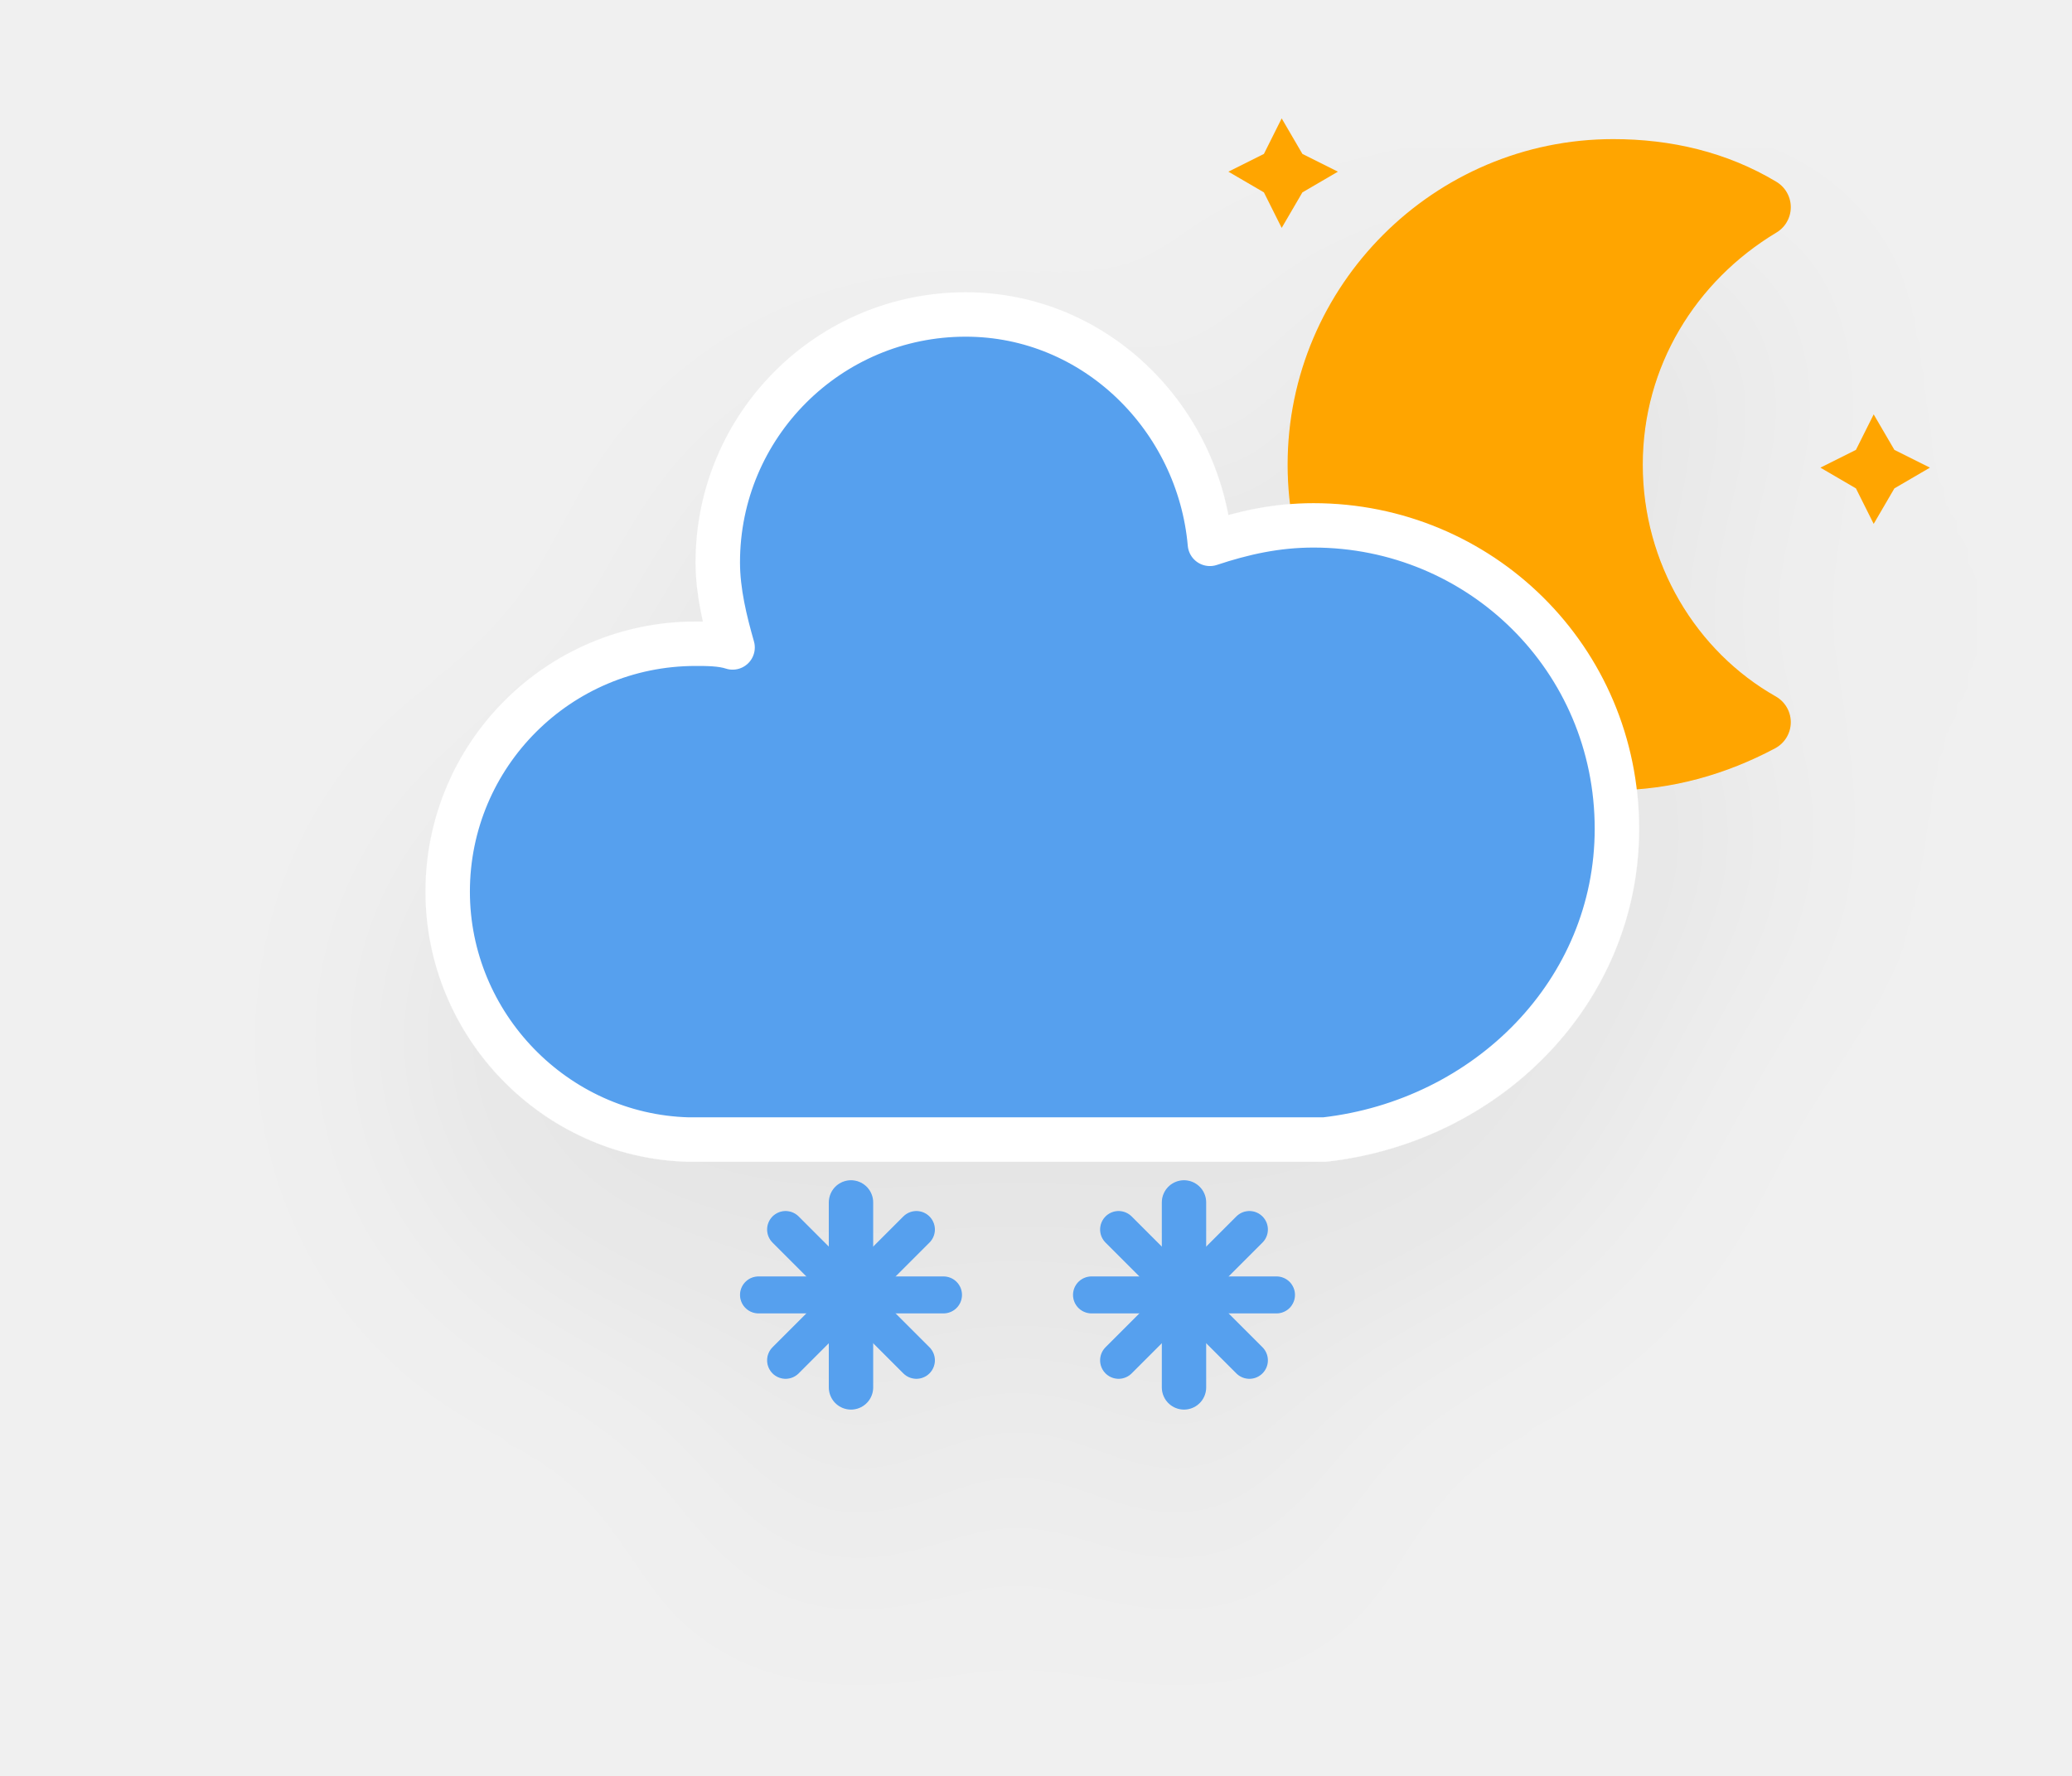
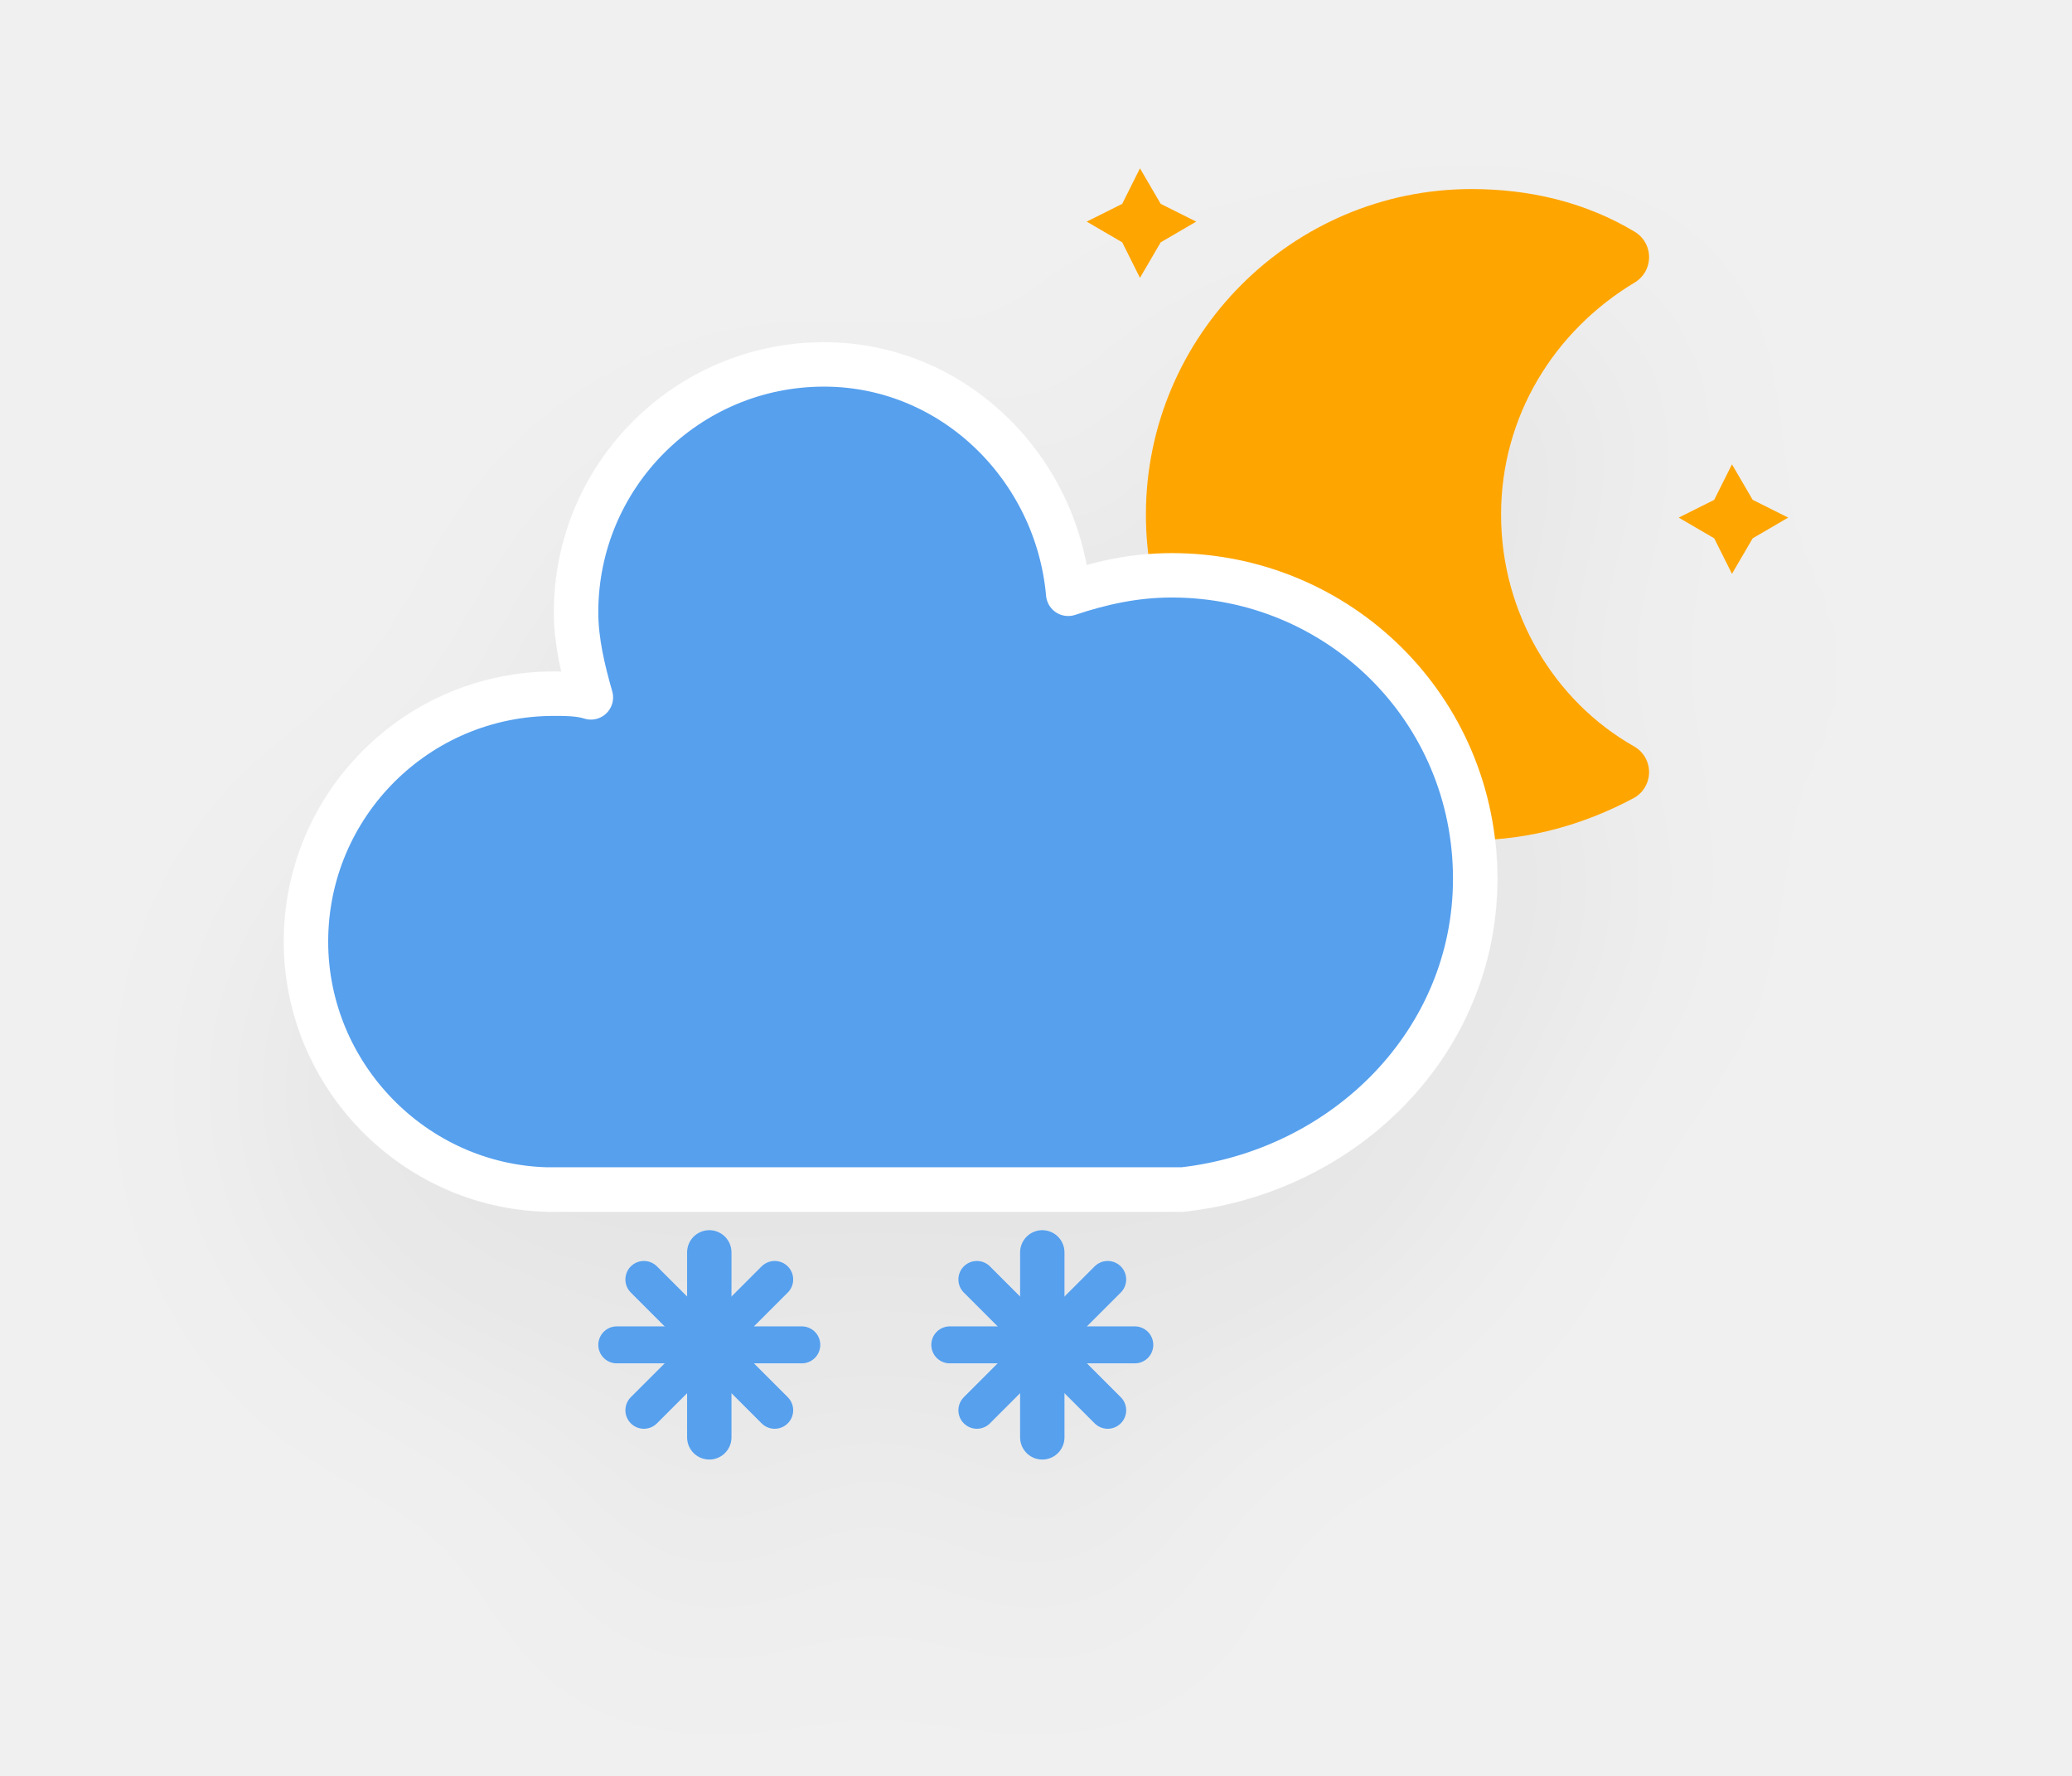
- <svg xmlns="http://www.w3.org/2000/svg" width="56" height="48" version="1.1">
-   <defs>
-     <filter id="blur" x="-.207" y="-.231" width="1.403" height="1.563">
-       <feGaussianBlur in="SourceAlpha" stdDeviation="3" />
-       <feOffset dx="0" dy="4" result="offsetblur" />
-       <feComponentTransfer>
-         <feFuncA slope="0.05" type="linear" />
+ <svg xmlns="http://www.w3.org/2000/svg" width="56" height="48" version="1.1" id="svg4711">
+   <defs id="defs4665">
+     <filter id="blur" x="-0.195" y="-0.261" width="1.374" height="1.688">
+       <feGaussianBlur in="SourceAlpha" stdDeviation="3" id="feGaussianBlur4648" />
+       <feOffset dx="0" dy="4" result="offsetblur" id="feOffset4650" />
+       <feComponentTransfer id="feComponentTransfer4654">
+         <feFuncA slope="0.05" type="linear" id="feFuncA4652" />
      </feComponentTransfer>
-       <feMerge>
-         <feMergeNode />
-         <feMergeNode in="SourceGraphic" />
+       <feMerge id="feMerge4660">
+         <feMergeNode id="feMergeNode4656" />
+         <feMergeNode in="SourceGraphic" id="feMergeNode4658" />
      </feMerge>
    </filter>
-     <style type="text/css">
-       
+     <style type="text/css" id="style4663">
      /*
** CLOUDS
*/
      @keyframes am-weather-cloud-2 {
        0% {
          -webkit-transform: translate(0px, 0px);
          -moz-transform: translate(0px, 0px);
          -ms-transform: translate(0px, 0px);
          transform: translate(0px, 0px);
        }

        50% {
          -webkit-transform: translate(2px, 0px);
          -moz-transform: translate(2px, 0px);
          -ms-transform: translate(2px, 0px);
          transform: translate(2px, 0px);
        }

        100% {
          -webkit-transform: translate(0px, 0px);
          -moz-transform: translate(0px, 0px);
          -ms-transform: translate(0px, 0px);
          transform: translate(0px, 0px);
        }
      }

      .am-weather-cloud-2 {
        -webkit-animation-name: am-weather-cloud-2;
        -moz-animation-name: am-weather-cloud-2;
        animation-name: am-weather-cloud-2;
        -webkit-animation-duration: 3s;
        -moz-animation-duration: 3s;
        animation-duration: 3s;
        -webkit-animation-timing-function: linear;
        -moz-animation-timing-function: linear;
        animation-timing-function: linear;
        -webkit-animation-iteration-count: infinite;
        -moz-animation-iteration-count: infinite;
        animation-iteration-count: infinite;
      }

      /*
** MOON
*/
      @keyframes am-weather-moon {
        0% {
          -webkit-transform: rotate(0deg);
          -moz-transform: rotate(0deg);
          -ms-transform: rotate(0deg);
          transform: rotate(0deg);
        }

        50% {
          -webkit-transform: rotate(15deg);
          -moz-transform: rotate(15deg);
          -ms-transform: rotate(15deg);
          transform: rotate(15deg);
        }

        100% {
          -webkit-transform: rotate(0deg);
          -moz-transform: rotate(0deg);
          -ms-transform: rotate(0deg);
          transform: rotate(0deg);
        }
      }

      .am-weather-moon {
        -webkit-animation-name: am-weather-moon;
        -moz-animation-name: am-weather-moon;
        -ms-animation-name: am-weather-moon;
        animation-name: am-weather-moon;
        -webkit-animation-duration: 6s;
        -moz-animation-duration: 6s;
        -ms-animation-duration: 6s;
        animation-duration: 6s;
        -webkit-animation-timing-function: linear;
        -moz-animation-timing-function: linear;
        -ms-animation-timing-function: linear;
        animation-timing-function: linear;
        -webkit-animation-iteration-count: infinite;
        -moz-animation-iteration-count: infinite;
        -ms-animation-iteration-count: infinite;
        animation-iteration-count: infinite;
        -webkit-transform-origin: 12.5px 15.15px 0;
        /* TODO FF CENTER ISSUE */
        -moz-transform-origin: 12.5px 15.15px 0;
        /* TODO FF CENTER ISSUE */
        -ms-transform-origin: 12.5px 15.15px 0;
        /* TODO FF CENTER ISSUE */
        transform-origin: 12.5px 15.15px 0;
        /* TODO FF CENTER ISSUE */
      }

      @keyframes am-weather-moon-star-1 {
        0% {
          opacity: 0;
        }

        100% {
          opacity: 1;
        }
      }

      .am-weather-moon-star-1 {
        -webkit-animation-name: am-weather-moon-star-1;
        -moz-animation-name: am-weather-moon-star-1;
        -ms-animation-name: am-weather-moon-star-1;
        animation-name: am-weather-moon-star-1;
        -webkit-animation-delay: 3s;
        -moz-animation-delay: 3s;
        -ms-animation-delay: 3s;
        animation-delay: 3s;
        -webkit-animation-duration: 5s;
        -moz-animation-duration: 5s;
        -ms-animation-duration: 5s;
        animation-duration: 5s;
        -webkit-animation-timing-function: linear;
        -moz-animation-timing-function: linear;
        -ms-animation-timing-function: linear;
        animation-timing-function: linear;
        -webkit-animation-iteration-count: 1;
        -moz-animation-iteration-count: 1;
        -ms-animation-iteration-count: 1;
        animation-iteration-count: 1;
      }

      @keyframes am-weather-moon-star-2 {
        0% {
          opacity: 0;
        }

        100% {
          opacity: 1;
        }
      }

      .am-weather-moon-star-2 {
        -webkit-animation-name: am-weather-moon-star-2;
        -moz-animation-name: am-weather-moon-star-2;
        -ms-animation-name: am-weather-moon-star-2;
        animation-name: am-weather-moon-star-2;
        -webkit-animation-delay: 5s;
        -moz-animation-delay: 5s;
        -ms-animation-delay: 5s;
        animation-delay: 5s;
        -webkit-animation-duration: 4s;
        -moz-animation-duration: 4s;
        -ms-animation-duration: 4s;
        animation-duration: 4s;
        -webkit-animation-timing-function: linear;
        -moz-animation-timing-function: linear;
        -ms-animation-timing-function: linear;
        animation-timing-function: linear;
        -webkit-animation-iteration-count: 1;
        -moz-animation-iteration-count: 1;
        -ms-animation-iteration-count: 1;
        animation-iteration-count: 1;
      }

      /*
** SNOW
*/
      @keyframes am-weather-snow {
        0% {
          -webkit-transform: translateX(0) translateY(0);
          -moz-transform: translateX(0) translateY(0);
          -ms-transform: translateX(0) translateY(0);
          transform: translateX(0) translateY(0);
        }

        33.33% {
          -webkit-transform: translateX(-1.2px) translateY(2px);
          -moz-transform: translateX(-1.2px) translateY(2px);
          -ms-transform: translateX(-1.2px) translateY(2px);
          transform: translateX(-1.2px) translateY(2px);
        }

        66.66% {
          -webkit-transform: translateX(1.4px) translateY(4px);
          -moz-transform: translateX(1.4px) translateY(4px);
          -ms-transform: translateX(1.4px) translateY(4px);
          transform: translateX(1.4px) translateY(4px);
          opacity: 1;
        }

        100% {
          -webkit-transform: translateX(-1.6px) translateY(6px);
          -moz-transform: translateX(-1.6px) translateY(6px);
          -ms-transform: translateX(-1.6px) translateY(6px);
          transform: translateX(-1.6px) translateY(6px);
          opacity: 0;
        }
      }

      .am-weather-snow-1 {
        -webkit-animation-name: am-weather-snow;
        -moz-animation-name: am-weather-snow;
        -ms-animation-name: am-weather-snow;
        animation-name: am-weather-snow;
        -webkit-animation-duration: 2s;
        -moz-animation-duration: 2s;
        -ms-animation-duration: 2s;
        animation-duration: 2s;
        -webkit-animation-timing-function: linear;
        -moz-animation-timing-function: linear;
        -ms-animation-timing-function: linear;
        animation-timing-function: linear;
        -webkit-animation-iteration-count: infinite;
        -moz-animation-iteration-count: infinite;
        -ms-animation-iteration-count: infinite;
        animation-iteration-count: infinite;
      }

      .am-weather-snow-2 {
        -webkit-animation-name: am-weather-snow;
        -moz-animation-name: am-weather-snow;
        -ms-animation-name: am-weather-snow;
        animation-name: am-weather-snow;
        -webkit-animation-delay: 1.2s;
        -moz-animation-delay: 1.2s;
        -ms-animation-delay: 1.2s;
        animation-delay: 1.2s;
        -webkit-animation-duration: 2s;
        -moz-animation-duration: 2s;
        -ms-animation-duration: 2s;
        animation-duration: 2s;
        -webkit-animation-timing-function: linear;
        -moz-animation-timing-function: linear;
        -ms-animation-timing-function: linear;
        animation-timing-function: linear;
        -webkit-animation-iteration-count: infinite;
        -moz-animation-iteration-count: infinite;
        -ms-animation-iteration-count: infinite;
        animation-iteration-count: infinite;
      }
-       
-     </style>
+       </style>
  </defs>
-   <g transform="translate(16,-2)" filter="url(#blur)">
-     <g transform="matrix(.8 0 0 .8 16 4)">
-       <g class="am-weather-moon-star-1" style="-moz-animation-delay:3s;-moz-animation-duration:5s;-moz-animation-iteration-count:1;-moz-animation-name:am-weather-moon-star-1;-moz-animation-timing-function:linear;-ms-animation-delay:3s;-ms-animation-duration:5s;-ms-animation-iteration-count:1;-ms-animation-name:am-weather-moon-star-1;-ms-animation-timing-function:linear;-webkit-animation-delay:3s;-webkit-animation-duration:5s;-webkit-animation-iteration-count:1;-webkit-animation-name:am-weather-moon-star-1;-webkit-animation-timing-function:linear">
-         <polygon points="4 4 3.3 5.2 2.7 4 1.5 3.3 2.7 2.7 3.3 1.5 4 2.7 5.2 3.3" fill="#ffa500" stroke-miterlimit="10" />
-       </g>
-       <g class="am-weather-moon-star-2" style="-moz-animation-delay:5s;-moz-animation-duration:4s;-moz-animation-iteration-count:1;-moz-animation-name:am-weather-moon-star-2;-moz-animation-timing-function:linear;-ms-animation-delay:5s;-ms-animation-duration:4s;-ms-animation-iteration-count:1;-ms-animation-name:am-weather-moon-star-2;-ms-animation-timing-function:linear;-webkit-animation-delay:5s;-webkit-animation-duration:4s;-webkit-animation-iteration-count:1;-webkit-animation-name:am-weather-moon-star-2;-webkit-animation-timing-function:linear">
-         <polygon transform="translate(20,10)" points="4 4 3.3 5.2 2.7 4 1.5 3.3 2.7 2.7 3.3 1.5 4 2.7 5.2 3.3" fill="#ffa500" stroke-miterlimit="10" />
-       </g>
-       <g class="am-weather-moon" style="-moz-animation-duration:6s;-moz-animation-iteration-count:infinite;-moz-animation-name:am-weather-moon;-moz-animation-timing-function:linear;-moz-transform-origin:12.5px 15.15px 0;-ms-animation-duration:6s;-ms-animation-iteration-count:infinite;-ms-animation-name:am-weather-moon;-ms-animation-timing-function:linear;-ms-transform-origin:12.5px 15.15px 0;-webkit-animation-duration:6s;-webkit-animation-iteration-count:infinite;-webkit-animation-name:am-weather-moon;-webkit-animation-timing-function:linear;-webkit-transform-origin:12.5px 15.15px 0">
-         <path d="m14.5 13.2c0-3.7 2-6.9 5-8.7-1.5-0.9-3.2-1.3-5-1.3-5.5 0-10 4.5-10 10s4.5 10 10 10c1.8 0 3.5-0.5 5-1.3-3-1.7-5-5-5-8.7z" fill="#ffa500" stroke="#ffa500" stroke-linejoin="round" stroke-width="2" />
-       </g>
-     </g>
-     <g class="am-weather-cloud-3" style="-moz-animation-duration:3s;-moz-animation-iteration-count:infinite;-moz-animation-name:am-weather-cloud-2;-moz-animation-timing-function:linear;-webkit-animation-duration:3s;-webkit-animation-iteration-count:infinite;-webkit-animation-name:am-weather-cloud-2;-webkit-animation-timing-function:linear">
-       <path transform="translate(-20,-11)" d="m47.7 35.4c0-4.6-3.7-8.2-8.2-8.2-1 0-1.9 0.2-2.8 0.5-0.3-3.4-3.1-6.2-6.6-6.2-3.7 0-6.7 3-6.7 6.7 0 0.8 0.2 1.6 0.4 2.3-0.3-0.1-0.7-0.1-1-0.1-3.7 0-6.7 3-6.7 6.7 0 3.6 2.9 6.6 6.5 6.7h17.2c4.4-0.5 7.9-4 7.9-8.4z" fill="#57a0ee" stroke="#fff" stroke-linejoin="round" stroke-width="1.2" />
-     </g>
-     <g class="am-weather-snow-1" style="-moz-animation-duration:2s;-moz-animation-iteration-count:infinite;-moz-animation-name:am-weather-snow;-moz-animation-timing-function:linear;-ms-animation-duration:2s;-ms-animation-iteration-count:infinite;-ms-animation-name:am-weather-snow;-ms-animation-timing-function:linear;-webkit-animation-duration:2s;-webkit-animation-iteration-count:infinite;-webkit-animation-name:am-weather-snow;-webkit-animation-timing-function:linear">
-       <g transform="translate(7,28)" fill="none" stroke="#57a0ee" stroke-linecap="round">
-         <line transform="translate(0,9)" y1="-2.5" y2="2.5" stroke-width="1.2" />
-         <line transform="rotate(45,-10.864,4.5)" y1="-2.5" y2="2.5" />
-         <line transform="rotate(90,-4.5,4.5)" y1="-2.5" y2="2.5" />
-         <line transform="rotate(135,-1.864,4.5)" y1="-2.5" y2="2.5" />
-       </g>
-     </g>
-     <g class="am-weather-snow-2" style="-moz-animation-delay:1.2s;-moz-animation-duration:2s;-moz-animation-iteration-count:infinite;-moz-animation-name:am-weather-snow;-moz-animation-timing-function:linear;-ms-animation-delay:1.2s;-ms-animation-duration:2s;-ms-animation-iteration-count:infinite;-ms-animation-name:am-weather-snow;-ms-animation-timing-function:linear;-webkit-animation-delay:1.2s;-webkit-animation-duration:2s;-webkit-animation-iteration-count:infinite;-webkit-animation-name:am-weather-snow;-webkit-animation-timing-function:linear">
-       <g transform="translate(16,28)" fill="none" stroke="#57a0ee" stroke-linecap="round">
-         <line transform="translate(0,9)" y1="-2.5" y2="2.5" stroke-width="1.2" />
-         <line transform="rotate(45,-10.864,4.5)" y1="-2.5" y2="2.5" />
-         <line transform="rotate(90,-4.5,4.5)" y1="-2.5" y2="2.5" />
-         <line transform="rotate(135,-1.864,4.5)" y1="-2.5" y2="2.5" />
+   <g transform="translate(12.17,-0.6500004)" filter="url(#blur)" id="g4709">
+     <g transform="matrix(0.8,0,0,0.8,16,4)" id="g4679">
+       <g class="am-weather-moon-star-1" style="-moz-animation-delay:3s;-moz-animation-duration:5s;-moz-animation-iteration-count:1;-moz-animation-name:am-weather-moon-star-1;-moz-animation-timing-function:linear;-ms-animation-delay:3s;-ms-animation-duration:5s;-ms-animation-iteration-count:1;-ms-animation-name:am-weather-moon-star-1;-ms-animation-timing-function:linear;-webkit-animation-delay:3s;-webkit-animation-duration:5s;-webkit-animation-iteration-count:1;-webkit-animation-name:am-weather-moon-star-1;-webkit-animation-timing-function:linear" id="g4669">
+         <polygon points="4,2.7 5.2,3.3 4,4 3.3,5.2 2.7,4 1.5,3.3 2.7,2.7 3.3,1.5 " fill="#ffa500" stroke-miterlimit="10" id="polygon4667" />
+       </g>
+       <g class="am-weather-moon-star-2" style="-moz-animation-delay:5s;-moz-animation-duration:4s;-moz-animation-iteration-count:1;-moz-animation-name:am-weather-moon-star-2;-moz-animation-timing-function:linear;-ms-animation-delay:5s;-ms-animation-duration:4s;-ms-animation-iteration-count:1;-ms-animation-name:am-weather-moon-star-2;-ms-animation-timing-function:linear;-webkit-animation-delay:5s;-webkit-animation-duration:4s;-webkit-animation-iteration-count:1;-webkit-animation-name:am-weather-moon-star-2;-webkit-animation-timing-function:linear" id="g4673">
+         <polygon transform="translate(20,10)" points="4,2.7 5.2,3.3 4,4 3.3,5.2 2.7,4 1.5,3.3 2.7,2.7 3.3,1.5 " fill="#ffa500" stroke-miterlimit="10" id="polygon4671" />
+       </g>
+       <g class="am-weather-moon" style="-moz-animation-duration:6s;-moz-animation-iteration-count:infinite;-moz-animation-name:am-weather-moon;-moz-animation-timing-function:linear;-moz-transform-origin:12.5px 15.15px 0;-ms-animation-duration:6s;-ms-animation-iteration-count:infinite;-ms-animation-name:am-weather-moon;-ms-animation-timing-function:linear;-ms-transform-origin:12.5px 15.15px 0;-webkit-animation-duration:6s;-webkit-animation-iteration-count:infinite;-webkit-animation-name:am-weather-moon;-webkit-animation-timing-function:linear;-webkit-transform-origin:12.5px 15.15px 0" id="g4677">
+         <path d="m 14.5,13.2 c 0,-3.7 2,-6.9 5,-8.7 -1.5,-0.9 -3.2,-1.3 -5,-1.3 -5.5,0 -10,4.5 -10,10 0,5.5 4.5,10 10,10 1.8,0 3.5,-0.5 5,-1.3 -3,-1.7 -5,-5 -5,-8.7 z" fill="#ffa500" stroke="#ffa500" stroke-linejoin="round" stroke-width="2" id="path4675" />
+       </g>
+     </g>
+     <g class="am-weather-cloud-3" style="-moz-animation-duration:3s;-moz-animation-iteration-count:infinite;-moz-animation-name:am-weather-cloud-2;-moz-animation-timing-function:linear;-webkit-animation-duration:3s;-webkit-animation-iteration-count:infinite;-webkit-animation-name:am-weather-cloud-2;-webkit-animation-timing-function:linear" id="g4683">
+       <path transform="translate(-20,-11)" d="m 47.7,35.4 c 0,-4.6 -3.7,-8.2 -8.2,-8.2 -1,0 -1.9,0.2 -2.8,0.5 -0.3,-3.4 -3.1,-6.2 -6.6,-6.2 -3.7,0 -6.7,3 -6.7,6.7 0,0.8 0.2,1.6 0.4,2.3 -0.3,-0.1 -0.7,-0.1 -1,-0.1 -3.7,0 -6.7,3 -6.7,6.7 0,3.6 2.9,6.6 6.5,6.7 h 17.2 c 4.4,-0.5 7.9,-4 7.9,-8.4 z" fill="#57a0ee" stroke="#ffffff" stroke-linejoin="round" stroke-width="1.2" id="path4681" />
+     </g>
+     <g class="am-weather-snow-1" style="-moz-animation-duration:2s;-moz-animation-iteration-count:infinite;-moz-animation-name:am-weather-snow;-moz-animation-timing-function:linear;-ms-animation-duration:2s;-ms-animation-iteration-count:infinite;-ms-animation-name:am-weather-snow;-ms-animation-timing-function:linear;-webkit-animation-duration:2s;-webkit-animation-iteration-count:infinite;-webkit-animation-name:am-weather-snow;-webkit-animation-timing-function:linear" id="g4695">
+       <g transform="translate(7,28)" fill="none" stroke="#57a0ee" stroke-linecap="round" id="g4693">
+         <line transform="translate(0,9)" y1="-2.5" y2="2.5" stroke-width="1.2" id="line4685" x1="0" x2="0" />
+         <line transform="rotate(45,-10.864,4.5)" y1="-2.5" y2="2.5" id="line4687" x1="0" x2="0" />
+         <line transform="rotate(90,-4.5,4.5)" y1="-2.5" y2="2.5" id="line4689" x1="0" x2="0" />
+         <line transform="rotate(135,-1.864,4.5)" y1="-2.5" y2="2.5" id="line4691" x1="0" x2="0" />
+       </g>
+     </g>
+     <g class="am-weather-snow-2" style="-moz-animation-delay:1.2s;-moz-animation-duration:2s;-moz-animation-iteration-count:infinite;-moz-animation-name:am-weather-snow;-moz-animation-timing-function:linear;-ms-animation-delay:1.2s;-ms-animation-duration:2s;-ms-animation-iteration-count:infinite;-ms-animation-name:am-weather-snow;-ms-animation-timing-function:linear;-webkit-animation-delay:1.2s;-webkit-animation-duration:2s;-webkit-animation-iteration-count:infinite;-webkit-animation-name:am-weather-snow;-webkit-animation-timing-function:linear" id="g4707">
+       <g transform="translate(16,28)" fill="none" stroke="#57a0ee" stroke-linecap="round" id="g4705">
+         <line transform="translate(0,9)" y1="-2.5" y2="2.5" stroke-width="1.2" id="line4697" x1="0" x2="0" />
+         <line transform="rotate(45,-10.864,4.5)" y1="-2.5" y2="2.5" id="line4699" x1="0" x2="0" />
+         <line transform="rotate(90,-4.5,4.5)" y1="-2.5" y2="2.5" id="line4701" x1="0" x2="0" />
+         <line transform="rotate(135,-1.864,4.5)" y1="-2.5" y2="2.5" id="line4703" x1="0" x2="0" />
      </g>
    </g>
  </g>
</svg>
